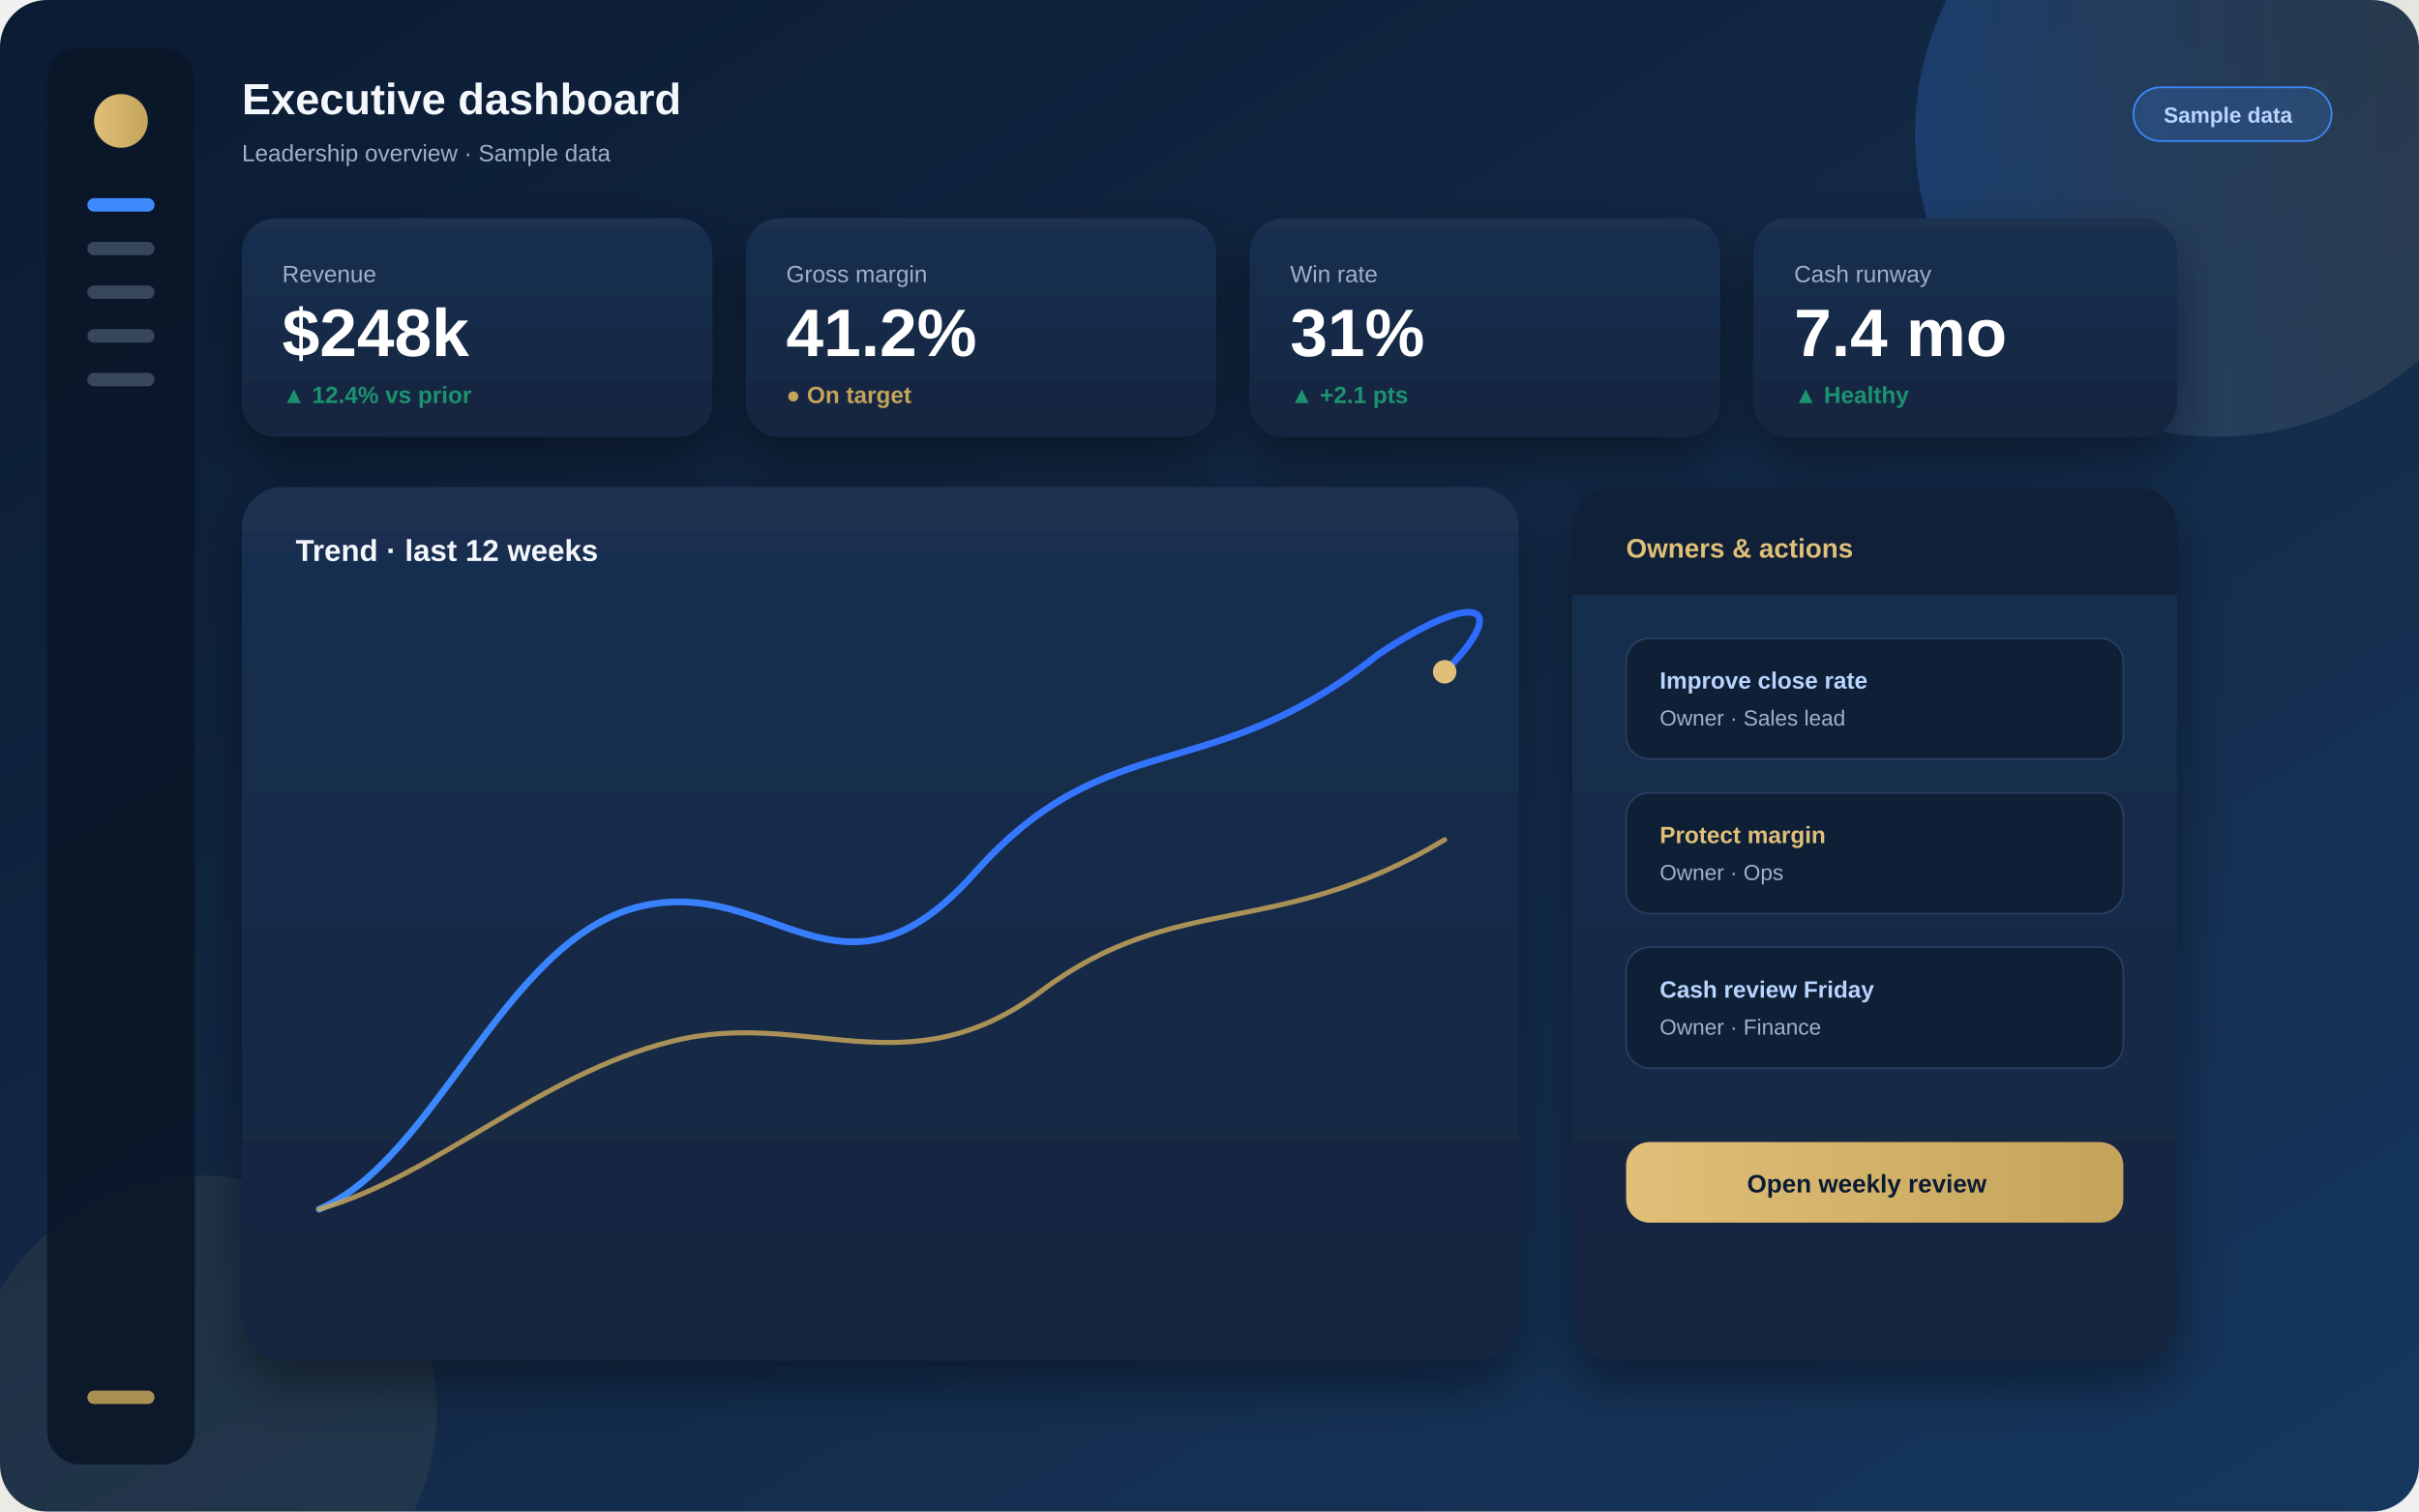
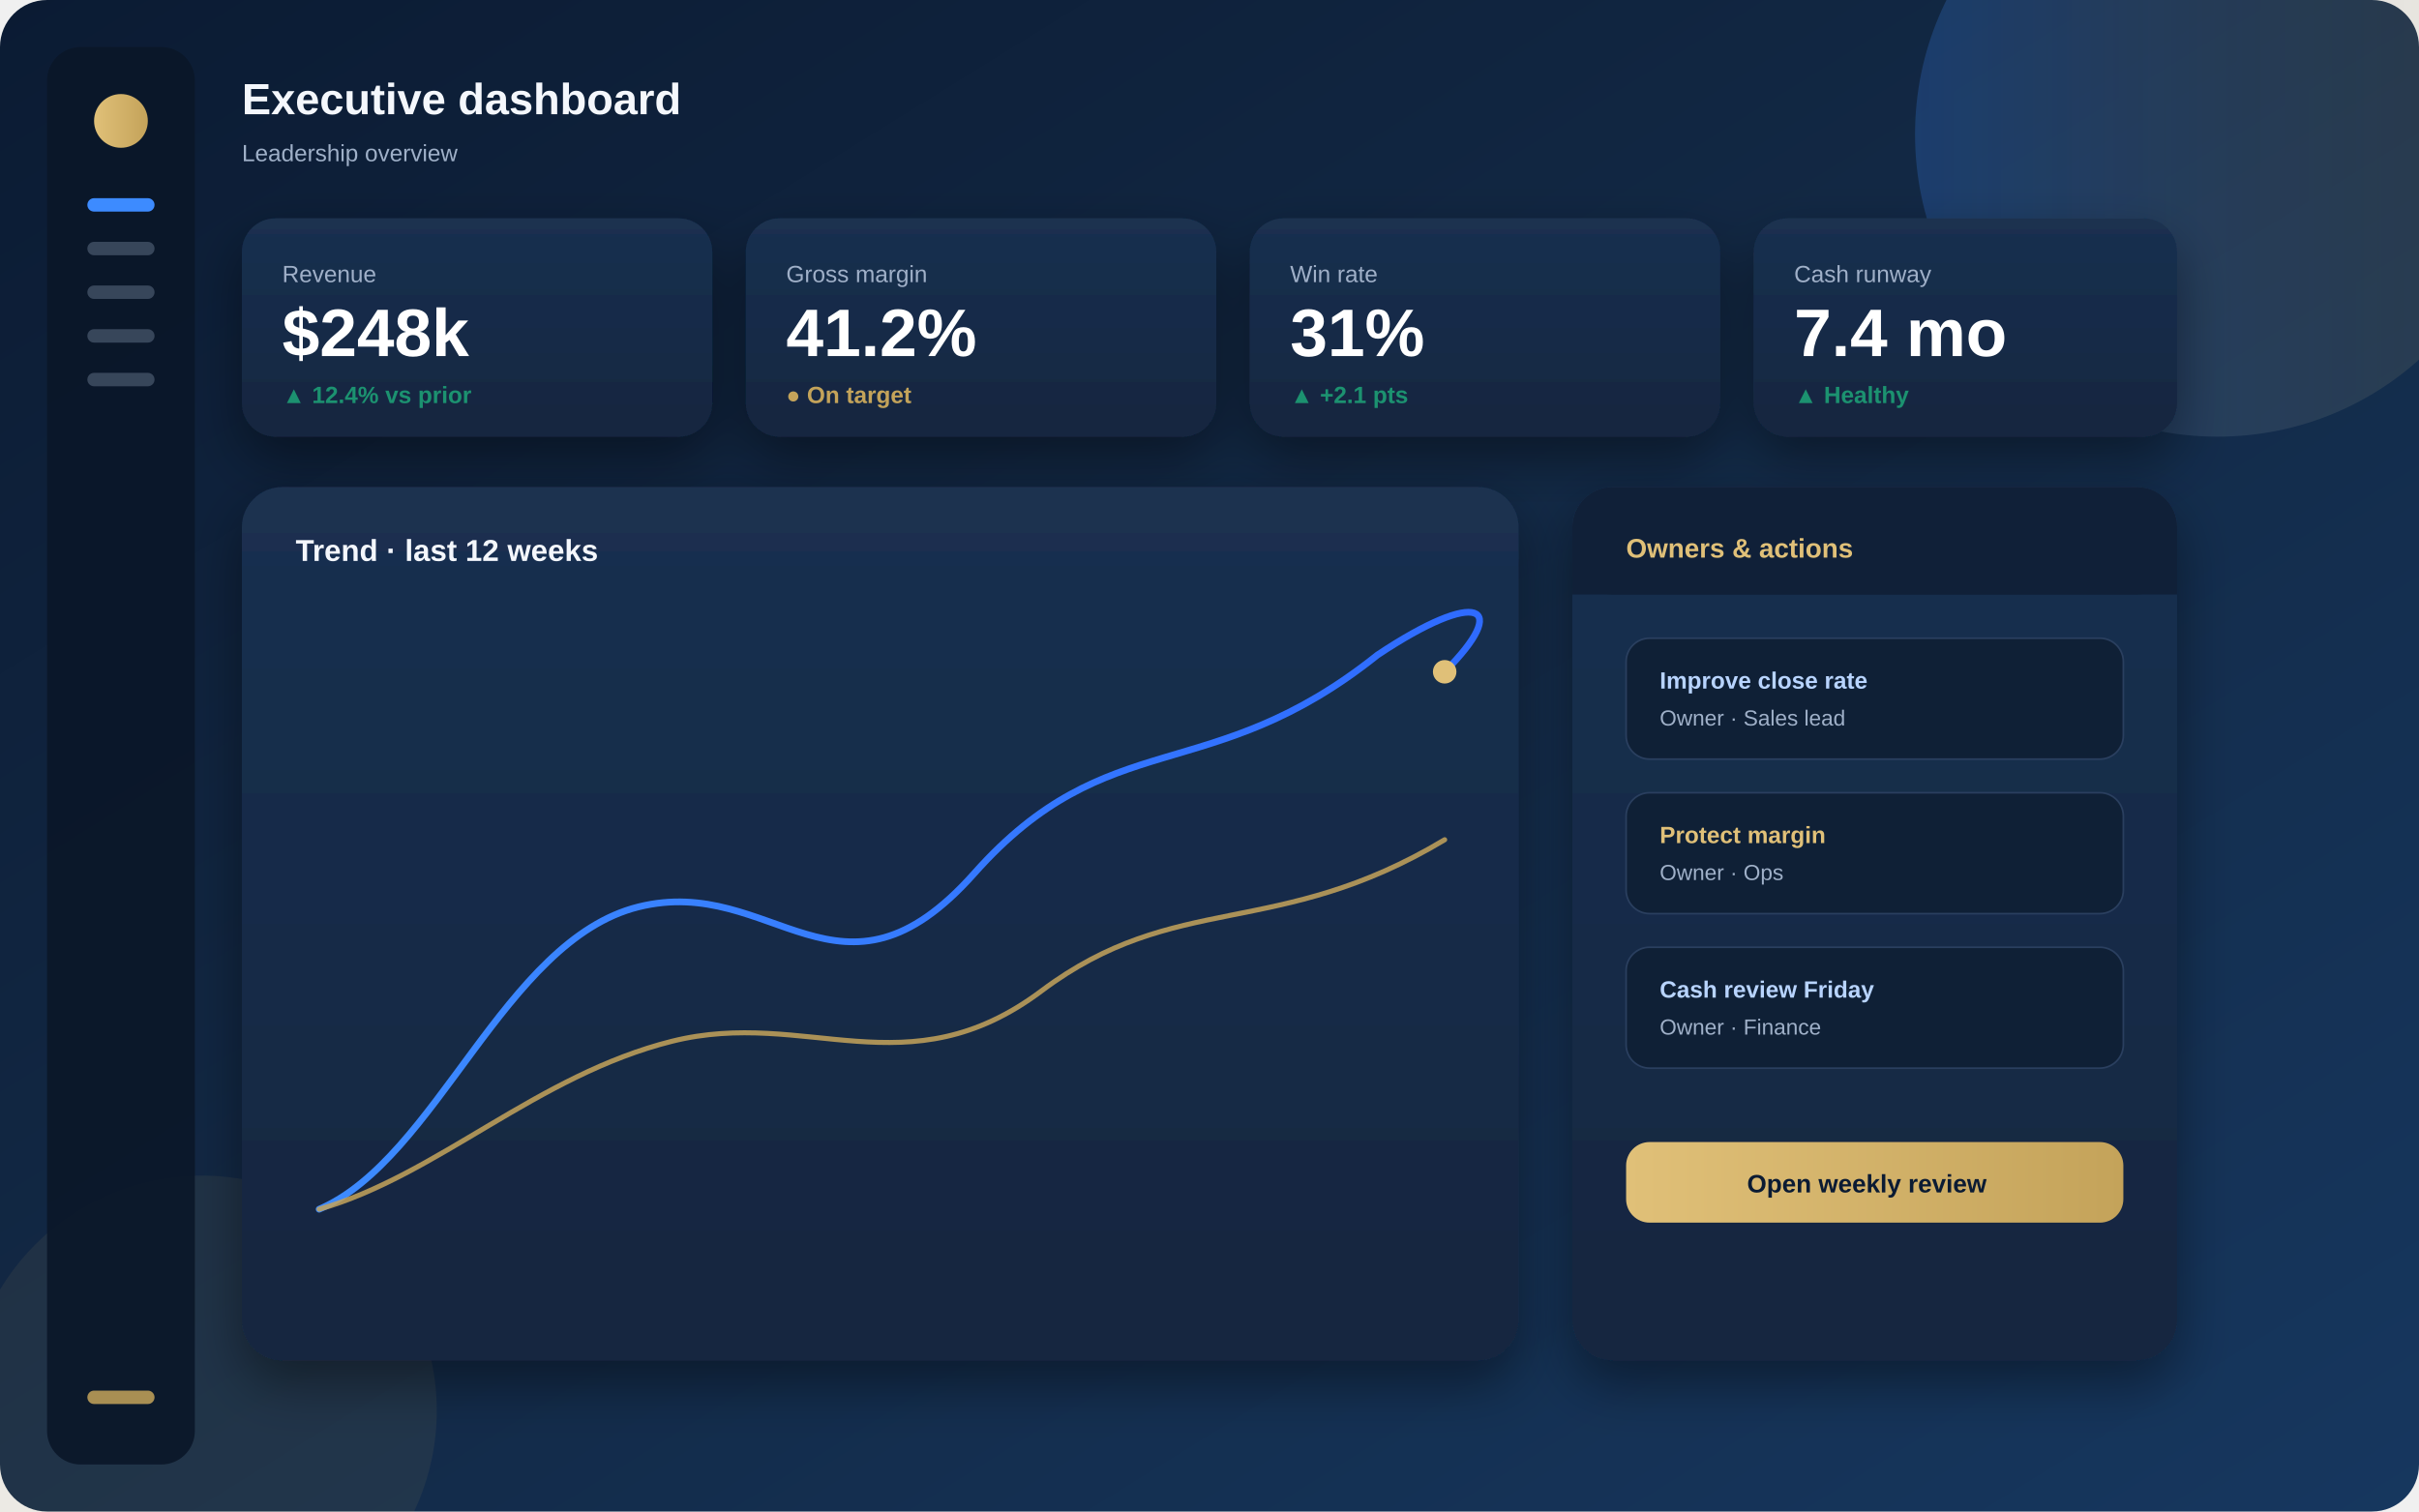
<svg xmlns="http://www.w3.org/2000/svg" width="1440" height="900" viewBox="0 0 1440 900" role="img">
  <defs>
    <linearGradient id="bg" x1="0" y1="0" x2="1" y2="1">
      <stop offset="0%" stop-color="#0B1B33" />
      <stop offset="45%" stop-color="#122844" />
      <stop offset="100%" stop-color="#16375F" />
    </linearGradient>
    <linearGradient id="card" x1="0" y1="0" x2="0" y2="1">
      <stop offset="0%" stop-color="#1A3050" />
      <stop offset="100%" stop-color="#13263F" />
    </linearGradient>
    <linearGradient id="blue" x1="0" y1="0" x2="1" y2="0">
      <stop offset="0%" stop-color="#3D8BFF" />
      <stop offset="100%" stop-color="#2F6BFF" />
    </linearGradient>
    <linearGradient id="gold" x1="0" y1="0" x2="1" y2="0">
      <stop offset="0%" stop-color="#E0C078" />
      <stop offset="100%" stop-color="#C4A35A" />
    </linearGradient>
    <linearGradient id="mint" x1="0" y1="0" x2="1" y2="0">
      <stop offset="0%" stop-color="#1D9270" />
      <stop offset="100%" stop-color="#157A5C" />
    </linearGradient>
    <linearGradient id="glow" x1="0" y1="0" x2="1" y2="0">
      <stop offset="0%" stop-color="#3D8BFF" stop-opacity="0.22" />
      <stop offset="100%" stop-color="#C4A35A" stop-opacity="0.12" />
    </linearGradient>
    <filter id="soft" x="-30%" y="-30%" width="160%" height="160%">
      <feDropShadow dx="0" dy="14" stdDeviation="16" flood-color="#000" flood-opacity="0.4" />
    </filter>
  </defs>
  <rect width="1440" height="900" rx="28" fill="url(#bg)" />
  <circle cx="1320" cy="80" r="180" fill="url(#glow)" />
  <circle cx="120" cy="840" r="140" fill="#C4A35A" opacity="0.08" />
  <rect x="28" y="28" width="88" height="844" rx="20" fill="#0A1628" opacity="0.9" />
  <circle cx="72" cy="72" r="16" fill="url(#gold)" />
  <rect x="52" y="118" width="40" height="8" rx="4" fill="#3D8BFF" />
  <rect x="52" y="144" width="40" height="8" rx="4" fill="#7A8BA3" opacity="0.4" />
  <rect x="52" y="170" width="40" height="8" rx="4" fill="#7A8BA3" opacity="0.4" />
  <rect x="52" y="196" width="40" height="8" rx="4" fill="#7A8BA3" opacity="0.4" />
  <rect x="52" y="222" width="40" height="8" rx="4" fill="#7A8BA3" opacity="0.4" />
  <rect x="52" y="828" width="40" height="8" rx="4" fill="#C4A35A" opacity="0.85" />
  <text x="144" y="68" fill="#F4F7FC" font-family="Manrope, Arial, sans-serif" font-size="26" font-weight="800">Executive dashboard</text>
-   <text x="144" y="96" fill="#9FB0C8" font-family="Manrope, Arial, sans-serif" font-size="14">Leadership overview · Sample data</text>
-   <rect x="1270" y="52" width="118" height="32" rx="16" fill="rgba(61,139,255,0.18)" stroke="#3D8BFF" stroke-width="1" />
-   <text x="1288" y="73" fill="#B8D4FF" font-family="Manrope, Arial, sans-serif" font-size="13" font-weight="700">Sample data</text>
+   <text x="144" y="96" fill="#9FB0C8" font-family="Manrope, Arial, sans-serif" font-size="14">Leadership overview</text>
  <g filter="url(#soft)">
    <rect x="144" y="130" width="280" height="130" rx="20" fill="url(#card)" />
    <text x="168" y="168" fill="#9FB0C8" font-size="14" font-family="Manrope, Arial, sans-serif">Revenue</text>
    <text x="168" y="212" fill="#fff" font-size="40" font-weight="800" font-family="Manrope, Arial, sans-serif">$248k</text>
    <text x="168" y="240" fill="#1D9270" font-size="14" font-weight="700" font-family="Manrope, Arial, sans-serif">▲ 12.4% vs prior</text>
    <rect x="444" y="130" width="280" height="130" rx="20" fill="url(#card)" />
    <text x="468" y="168" fill="#9FB0C8" font-size="14" font-family="Manrope, Arial, sans-serif">Gross margin</text>
    <text x="468" y="212" fill="#fff" font-size="40" font-weight="800" font-family="Manrope, Arial, sans-serif">41.2%</text>
    <text x="468" y="240" fill="#C4A35A" font-size="14" font-weight="700" font-family="Manrope, Arial, sans-serif">● On target</text>
    <rect x="744" y="130" width="280" height="130" rx="20" fill="url(#card)" />
    <text x="768" y="168" fill="#9FB0C8" font-size="14" font-family="Manrope, Arial, sans-serif">Win rate</text>
    <text x="768" y="212" fill="#fff" font-size="40" font-weight="800" font-family="Manrope, Arial, sans-serif">31%</text>
    <text x="768" y="240" fill="#1D9270" font-size="14" font-weight="700" font-family="Manrope, Arial, sans-serif">▲ +2.1 pts</text>
    <rect x="1044" y="130" width="252" height="130" rx="20" fill="url(#card)" />
    <text x="1068" y="168" fill="#9FB0C8" font-size="14" font-family="Manrope, Arial, sans-serif">Cash runway</text>
    <text x="1068" y="212" fill="#fff" font-size="40" font-weight="800" font-family="Manrope, Arial, sans-serif">7.4 mo</text>
    <text x="1068" y="240" fill="#1D9270" font-size="14" font-weight="700" font-family="Manrope, Arial, sans-serif">▲ Healthy</text>
  </g>
  <rect x="144" y="290" width="760" height="520" rx="24" fill="url(#card)" filter="url(#soft)" />
  <text x="176" y="334" fill="#F4F7FC" font-size="18" font-weight="700" font-family="Manrope, Arial, sans-serif">Trend · last 12 weeks</text>
  <path d="M190 720 C260 690, 300 560, 380 540 C460 520, 500 610, 580 520 C660 430, 720 470, 820 390 C880 350, 900 360, 860 400" fill="none" stroke="url(#blue)" stroke-width="4" stroke-linecap="round" />
  <path d="M190 720 C260 700, 320 640, 400 620 C480 600, 540 650, 620 590 C700 530, 760 560, 860 500" fill="none" stroke="#C4A35A" stroke-width="3" stroke-linecap="round" opacity="0.85" />
  <circle cx="860" cy="400" r="7" fill="#E0C078" />
  <rect x="936" y="290" width="360" height="520" rx="24" fill="url(#card)" filter="url(#soft)" />
  <rect x="936" y="290" width="360" height="64" rx="24" fill="#102038" />
  <rect x="936" y="330" width="360" height="24" fill="#102038" />
  <text x="968" y="332" fill="#E0C078" font-size="16" font-weight="700" font-family="Manrope, Arial, sans-serif">Owners &amp; actions</text>
  <rect x="968" y="380" width="296" height="72" rx="14" fill="#0F2036" stroke="#2A3F5F" />
  <text x="988" y="410" fill="#B8D4FF" font-size="14" font-weight="700" font-family="Manrope, Arial, sans-serif">Improve close rate</text>
  <text x="988" y="432" fill="#9FB0C8" font-size="13" font-family="Manrope, Arial, sans-serif">Owner · Sales lead</text>
  <rect x="968" y="472" width="296" height="72" rx="14" fill="#0F2036" stroke="#2A3F5F" />
  <text x="988" y="502" fill="#E0C078" font-size="14" font-weight="700" font-family="Manrope, Arial, sans-serif">Protect margin</text>
  <text x="988" y="524" fill="#9FB0C8" font-size="13" font-family="Manrope, Arial, sans-serif">Owner · Ops</text>
  <rect x="968" y="564" width="296" height="72" rx="14" fill="#0F2036" stroke="#2A3F5F" />
  <text x="988" y="594" fill="#B8D4FF" font-size="14" font-weight="700" font-family="Manrope, Arial, sans-serif">Cash review Friday</text>
  <text x="988" y="616" fill="#9FB0C8" font-size="13" font-family="Manrope, Arial, sans-serif">Owner · Finance</text>
  <rect x="968" y="680" width="296" height="48" rx="14" fill="url(#gold)" />
  <text x="1040" y="710" fill="#0B1B33" font-size="15" font-weight="800" font-family="Manrope, Arial, sans-serif">Open weekly review</text>
</svg>
